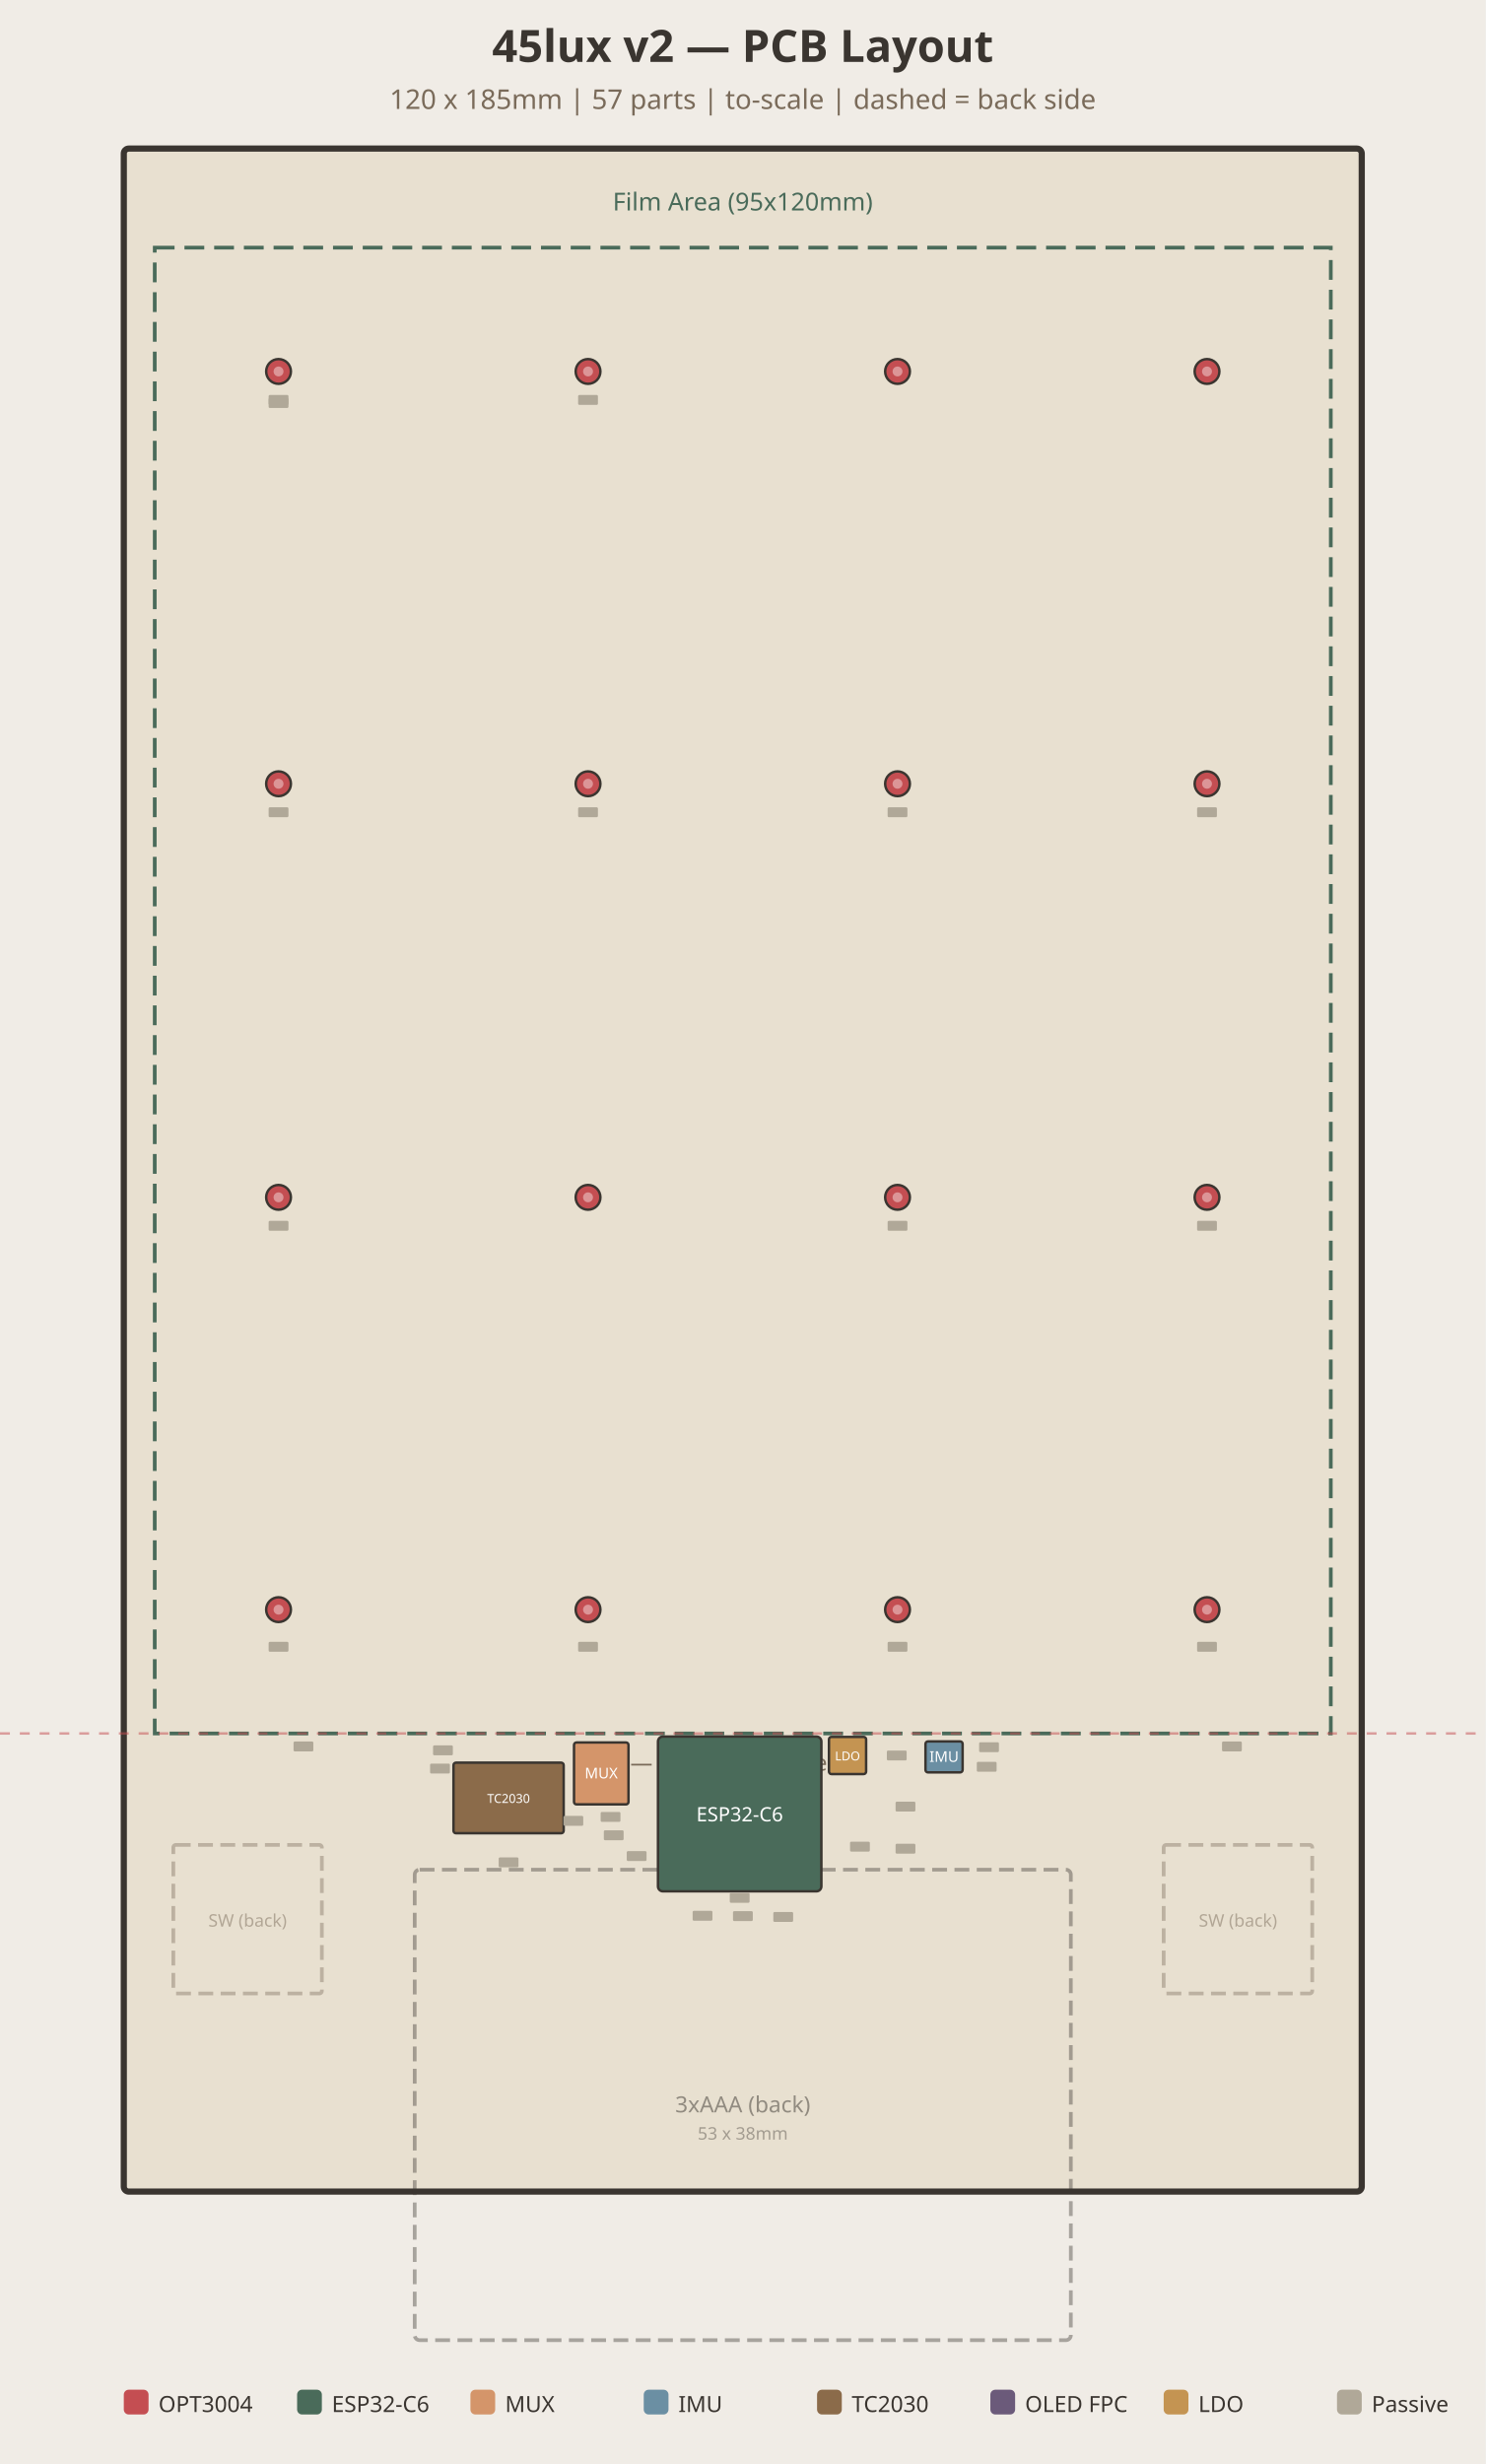
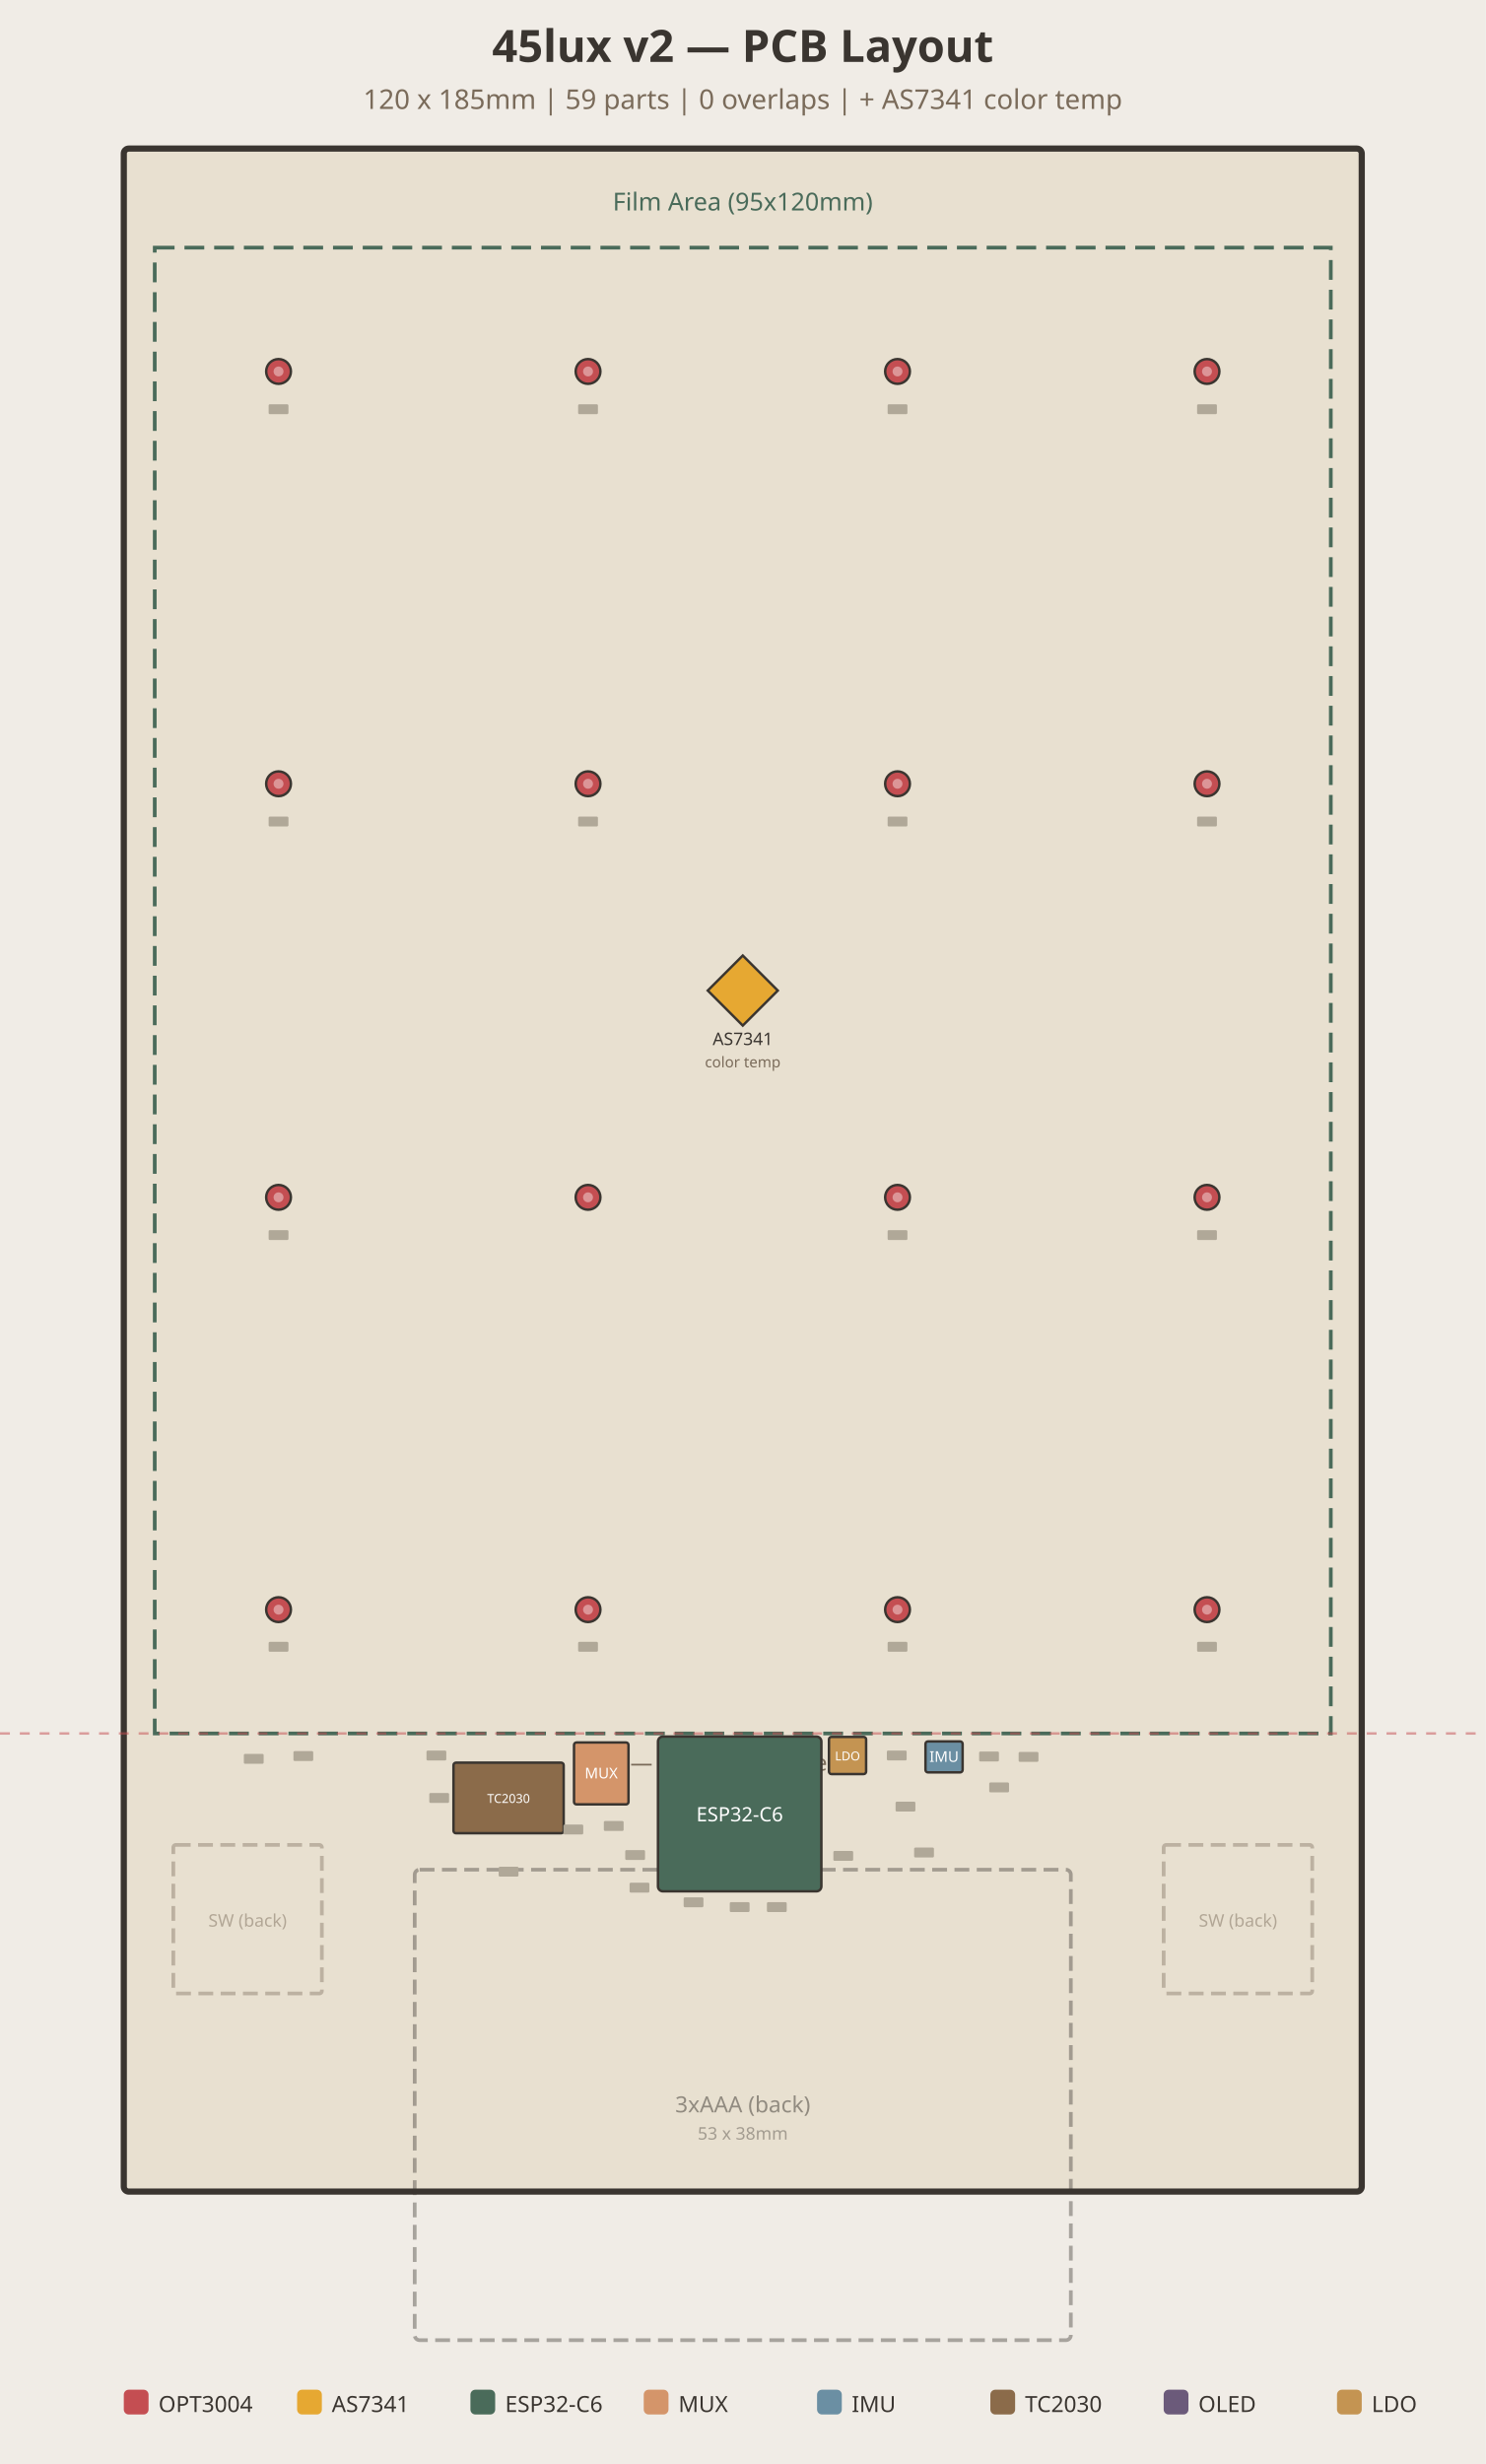
<svg xmlns="http://www.w3.org/2000/svg" width="600.0" height="995.0">
  <rect width="600.0" height="995.0" fill="#f0ece6" />
  <rect x="50.0" y="60.0" width="500.0" height="825.0" fill="#e8e0d0" stroke="#3a3530" stroke-width="2.5" rx="2" />
  <rect x="62.5" y="100.0" width="475.0" height="600.0" fill="none" stroke="#4a6b5a" stroke-width="1.5" stroke-dasharray="8,4" />
  <text x="300.0" y="85.0" text-anchor="middle" font-size="10" fill="#4a6b5a" font-family="sans-serif">Film Area (95x120mm)</text>
  <line x1="0" y1="700.0" x2="600.0" y2="700.0" stroke="#c44e52" stroke-width="1" stroke-dasharray="4,4" opacity="0.5" />
  <text x="300.0" y="715.0" text-anchor="middle" font-size="9" fill="#7a6b5a" font-family="sans-serif">— electronics zone —</text>
  <rect x="167.5" y="755.0" width="265.0" height="190.0" fill="none" stroke="#3a3530" stroke-width="1.5" stroke-dasharray="6,3" rx="2" opacity="0.4" />
  <text x="300.0" y="853.0" text-anchor="middle" font-size="9" fill="#3a3530" opacity="0.5" font-family="sans-serif">3xAAA (back)</text>
  <text x="300.0" y="864.0" text-anchor="middle" font-size="7" fill="#3a3530" opacity="0.4" font-family="sans-serif">53 x 38mm</text>
  <circle cx="112.5" cy="150.0" r="5" fill="#c44e52" stroke="#3a3530" stroke-width="1" />
  <circle cx="112.5" cy="150.0" r="2" fill="white" opacity="0.4" />
  <circle cx="237.5" cy="150.0" r="5" fill="#c44e52" stroke="#3a3530" stroke-width="1" />
  <circle cx="237.5" cy="150.0" r="2" fill="white" opacity="0.4" />
  <circle cx="362.5" cy="150.0" r="5" fill="#c44e52" stroke="#3a3530" stroke-width="1" />
  <circle cx="362.5" cy="150.0" r="2" fill="white" opacity="0.4" />
  <circle cx="487.5" cy="150.0" r="5" fill="#c44e52" stroke="#3a3530" stroke-width="1" />
  <circle cx="487.5" cy="150.0" r="2" fill="white" opacity="0.4" />
  <circle cx="112.5" cy="316.5" r="5" fill="#c44e52" stroke="#3a3530" stroke-width="1" />
  <circle cx="112.5" cy="316.5" r="2" fill="white" opacity="0.4" />
  <circle cx="237.5" cy="316.5" r="5" fill="#c44e52" stroke="#3a3530" stroke-width="1" />
  <circle cx="237.5" cy="316.5" r="2" fill="white" opacity="0.4" />
  <circle cx="362.5" cy="316.5" r="5" fill="#c44e52" stroke="#3a3530" stroke-width="1" />
  <circle cx="362.5" cy="316.5" r="2" fill="white" opacity="0.4" />
  <circle cx="487.5" cy="316.5" r="5" fill="#c44e52" stroke="#3a3530" stroke-width="1" />
  <circle cx="487.5" cy="316.5" r="2" fill="white" opacity="0.4" />
  <circle cx="112.5" cy="483.5" r="5" fill="#c44e52" stroke="#3a3530" stroke-width="1" />
  <circle cx="112.5" cy="483.5" r="2" fill="white" opacity="0.4" />
  <circle cx="237.5" cy="483.5" r="5" fill="#c44e52" stroke="#3a3530" stroke-width="1" />
  <circle cx="237.5" cy="483.5" r="2" fill="white" opacity="0.4" />
  <circle cx="362.5" cy="483.5" r="5" fill="#c44e52" stroke="#3a3530" stroke-width="1" />
  <circle cx="362.5" cy="483.5" r="2" fill="white" opacity="0.4" />
  <circle cx="487.5" cy="483.5" r="5" fill="#c44e52" stroke="#3a3530" stroke-width="1" />
  <circle cx="487.5" cy="483.5" r="2" fill="white" opacity="0.4" />
  <circle cx="112.5" cy="650.0" r="5" fill="#c44e52" stroke="#3a3530" stroke-width="1" />
  <circle cx="112.5" cy="650.0" r="2" fill="white" opacity="0.4" />
  <rect x="108.5" y="663.0" width="8.0" height="4.0" fill="#b0a898" stroke="none" rx="0.5" />
  <circle cx="237.5" cy="650.0" r="5" fill="#c44e52" stroke="#3a3530" stroke-width="1" />
  <circle cx="237.5" cy="650.0" r="2" fill="white" opacity="0.4" />
  <rect x="233.5" y="663.0" width="8.0" height="4.0" fill="#b0a898" stroke="none" rx="0.5" />
  <circle cx="362.5" cy="650.0" r="5" fill="#c44e52" stroke="#3a3530" stroke-width="1" />
  <circle cx="362.5" cy="650.0" r="2" fill="white" opacity="0.4" />
  <rect x="358.5" y="663.0" width="8.0" height="4.0" fill="#b0a898" stroke="none" rx="0.5" />
  <circle cx="487.5" cy="650.0" r="5" fill="#c44e52" stroke="#3a3530" stroke-width="1" />
  <circle cx="487.5" cy="650.0" r="2" fill="white" opacity="0.4" />
  <rect x="483.5" y="663.0" width="8.0" height="4.0" fill="#b0a898" stroke="none" rx="0.5" />
+   <rect x="290.0" y="390.0" width="20.0" height="20.0" fill="#e6a832" stroke="#3a3530" stroke-width="1" transform="rotate(45 300.0 400.0)" />
+   <text x="300.0" y="422.0" text-anchor="middle" font-size="7" fill="#3a3530" font-family="sans-serif">AS7341</text>
+   <text x="300.0" y="431.0" text-anchor="middle" font-size="6" fill="#7a6b5a" font-family="sans-serif">color temp</text>
  <rect x="70.0" y="745.0" width="60.0" height="60.0" fill="none" stroke="#7a6b5a" stroke-width="1.5" stroke-dasharray="6,3" rx="1" opacity="0.4" />
  <text x="100.0" y="778.0" text-anchor="middle" font-size="7" fill="#7a6b5a" opacity="0.5" font-family="sans-serif">SW (back)</text>
  <rect x="470.0" y="745.0" width="60.0" height="60.0" fill="none" stroke="#7a6b5a" stroke-width="1.5" stroke-dasharray="6,3" rx="1" opacity="0.4" />
  <text x="500.0" y="778.0" text-anchor="middle" font-size="7" fill="#7a6b5a" opacity="0.5" font-family="sans-serif">SW (back)</text>
  <rect x="334.817" y="701.393" width="15.0" height="15.0" fill="#c49452" stroke="#3a3530" rx="1" />
  <text x="342.317" y="710.893" text-anchor="middle" font-size="5" fill="white" font-family="sans-serif">LDO</text>
  <rect x="265.749" y="701.247" width="66.0" height="62.5" fill="#4a6b5a" stroke="#3a3530" rx="2" />
  <text x="298.749" y="735.497" text-anchor="middle" font-size="8" fill="white" font-family="sans-serif">ESP32-C6</text>
  <rect x="231.843" y="703.64" width="22.0" height="25.0" fill="#d4956a" stroke="#3a3530" rx="1" />
  <text x="242.843" y="718.14" text-anchor="middle" font-size="6" fill="white" font-family="sans-serif">MUX</text>
  <rect x="373.797" y="703.213" width="15.0" height="12.5" fill="#6b8fa3" stroke="#3a3530" rx="1" />
  <text x="381.297" y="711.463" text-anchor="middle" font-size="6" fill="white" font-family="sans-serif">IMU</text>
  <rect x="361.718" y="727.532" width="8.0" height="4.0" fill="#b0a898" stroke="none" rx="0.5" />
  <rect x="183.163" y="711.79" width="44.5" height="28.5" fill="#8b6b4a" stroke="#3a3530" rx="1" />
  <text x="205.413" y="728.04" text-anchor="middle" font-size="5" fill="white" font-family="sans-serif">TC2030</text>
  <rect x="358.192" y="706.893" width="8.0" height="4.0" fill="#b0a898" stroke="none" rx="0.5" />
-   <rect x="294.749" y="764.372" width="8.0" height="4.0" fill="#b0a898" stroke="none" rx="0.5" />
-   <rect x="108.5" y="159.5" width="8.0" height="4.0" fill="#b0a898" stroke="none" rx="0.5" />
-   <rect x="361.718" y="744.532" width="8.0" height="4.0" fill="#b0a898" stroke="none" rx="0.5" />
-   <rect x="233.5" y="326.0" width="8.0" height="4.0" fill="#b0a898" stroke="none" rx="0.5" />
-   <rect x="242.596" y="731.701" width="8.0" height="4.0" fill="#b0a898" stroke="none" rx="0.5" />
-   <rect x="493.56" y="703.246" width="8.0" height="4.0" fill="#b0a898" stroke="none" rx="0.5" />
-   <rect x="358.5" y="493.0" width="8.0" height="4.0" fill="#b0a898" stroke="none" rx="0.5" />
-   <rect x="395.46" y="703.548" width="8.0" height="4.0" fill="#b0a898" stroke="none" rx="0.5" />
-   <rect x="483.5" y="326.0" width="8.0" height="4.0" fill="#b0a898" stroke="none" rx="0.5" />
-   <rect x="233.5" y="159.5" width="8.0" height="4.0" fill="#b0a898" stroke="none" rx="0.5" />
-   <rect x="118.56" y="703.246" width="8.0" height="4.0" fill="#b0a898" stroke="none" rx="0.5" />
-   <rect x="483.5" y="493.0" width="8.0" height="4.0" fill="#b0a898" stroke="none" rx="0.5" />
-   <rect x="108.5" y="493.0" width="8.0" height="4.0" fill="#b0a898" stroke="none" rx="0.5" />
-   <rect x="108.5" y="326.0" width="8.0" height="4.0" fill="#b0a898" stroke="none" rx="0.5" />
-   <rect x="358.5" y="326.0" width="8.0" height="4.0" fill="#b0a898" stroke="none" rx="0.5" />
-   <rect x="394.521" y="711.458" width="8.0" height="4.0" fill="#b0a898" stroke="none" rx="0.5" />
-   <rect x="174.907" y="704.815" width="8.0" height="4.0" fill="#b0a898" stroke="none" rx="0.5" />
-   <rect x="296.051" y="771.758" width="8.0" height="4.0" fill="#b0a898" stroke="none" rx="0.5" />
-   <rect x="243.881" y="739.107" width="8.0" height="4.0" fill="#b0a898" stroke="none" rx="0.5" />
-   <rect x="343.324" y="743.703" width="8.0" height="4.0" fill="#b0a898" stroke="none" rx="0.5" />
-   <rect x="201.413" y="750.052" width="8.0" height="4.0" fill="#b0a898" stroke="none" rx="0.5" />
-   <rect x="279.749" y="771.622" width="8.0" height="4.0" fill="#b0a898" stroke="none" rx="0.5" />
-   <rect x="173.71" y="712.169" width="8.0" height="4.0" fill="#b0a898" stroke="none" rx="0.5" />
-   <rect x="108.5" y="160.75" width="8.0" height="4.0" fill="#b0a898" stroke="none" rx="0.5" />
-   <rect x="227.57" y="733.283" width="8.0" height="4.0" fill="#b0a898" stroke="none" rx="0.5" />
-   <rect x="253.138" y="747.504" width="8.0" height="4.0" fill="#b0a898" stroke="none" rx="0.5" />
-   <rect x="312.34" y="772.094" width="8.0" height="4.0" fill="#b0a898" stroke="none" rx="0.5" />
+   <rect x="173.381" y="724.04" width="8.0" height="4.0" fill="#b0a898" stroke="none" rx="0.5" />
+   <rect x="118.513" y="707.122" width="8.0" height="4.0" fill="#b0a898" stroke="none" rx="0.5" />
+   <rect x="358.5" y="496.75" width="8.0" height="4.0" fill="#b0a898" stroke="none" rx="0.5" />
+   <rect x="483.5" y="163.25" width="8.0" height="4.0" fill="#b0a898" stroke="none" rx="0.5" />
+   <rect x="395.46" y="707.298" width="8.0" height="4.0" fill="#b0a898" stroke="none" rx="0.5" />
+   <rect x="233.5" y="329.75" width="8.0" height="4.0" fill="#b0a898" stroke="none" rx="0.5" />
+   <rect x="108.5" y="329.75" width="8.0" height="4.0" fill="#b0a898" stroke="none" rx="0.5" />
+   <rect x="233.5" y="163.25" width="8.0" height="4.0" fill="#b0a898" stroke="none" rx="0.5" />
+   <rect x="483.5" y="329.75" width="8.0" height="4.0" fill="#b0a898" stroke="none" rx="0.5" />
+   <rect x="358.5" y="329.75" width="8.0" height="4.0" fill="#b0a898" stroke="none" rx="0.5" />
+   <rect x="108.5" y="163.25" width="8.0" height="4.0" fill="#b0a898" stroke="none" rx="0.5" />
+   <rect x="358.5" y="163.25" width="8.0" height="4.0" fill="#b0a898" stroke="none" rx="0.5" />
+   <rect x="243.881" y="735.357" width="8.0" height="4.0" fill="#b0a898" stroke="none" rx="0.5" />
+   <rect x="399.541" y="719.778" width="8.0" height="4.0" fill="#b0a898" stroke="none" rx="0.5" />
+   <rect x="369.214" y="746.074" width="8.0" height="4.0" fill="#b0a898" stroke="none" rx="0.5" />
+   <rect x="294.749" y="768.122" width="8.0" height="4.0" fill="#b0a898" stroke="none" rx="0.5" />
+   <rect x="483.5" y="496.75" width="8.0" height="4.0" fill="#b0a898" stroke="none" rx="0.5" />
+   <rect x="108.5" y="496.75" width="8.0" height="4.0" fill="#b0a898" stroke="none" rx="0.5" />
+   <rect x="227.57" y="736.783" width="8.0" height="4.0" fill="#b0a898" stroke="none" rx="0.5" />
+   <rect x="411.422" y="707.463" width="8.0" height="4.0" fill="#b0a898" stroke="none" rx="0.5" />
+   <rect x="336.592" y="747.436" width="8.0" height="4.0" fill="#b0a898" stroke="none" rx="0.5" />
+   <rect x="201.413" y="753.802" width="8.0" height="4.0" fill="#b0a898" stroke="none" rx="0.5" />
+   <rect x="309.749" y="768.122" width="8.0" height="4.0" fill="#b0a898" stroke="none" rx="0.5" />
+   <rect x="172.254" y="706.91" width="8.0" height="4.0" fill="#b0a898" stroke="none" rx="0.5" />
+   <rect x="98.487" y="708.247" width="8.0" height="4.0" fill="#b0a898" stroke="none" rx="0.5" />
+   <rect x="252.526" y="747.087" width="8.0" height="4.0" fill="#b0a898" stroke="none" rx="0.5" />
+   <rect x="276.118" y="766.173" width="8.0" height="4.0" fill="#b0a898" stroke="none" rx="0.5" />
+   <rect x="254.277" y="760.259" width="8.0" height="4.0" fill="#b0a898" stroke="none" rx="0.5" />
  <text x="300.0" y="25" text-anchor="middle" font-size="18" fill="#3a3530" font-family="sans-serif" font-weight="bold">45lux v2 — PCB Layout</text>
-   <text x="300.0" y="44" text-anchor="middle" font-size="11" fill="#7a6b5a" font-family="sans-serif">120 x 185mm | 57 parts | to-scale | dashed = back side</text>
+   <text x="300.0" y="44" text-anchor="middle" font-size="11" fill="#7a6b5a" font-family="sans-serif">120 x 185mm | 59 parts | 0 overlaps | + AS7341 color temp</text>
  <rect x="50" y="965.0" width="10" height="10" fill="#c44e52" rx="2" />
  <text x="64" y="974.0" font-size="9" fill="#3a3530" font-family="sans-serif">OPT3004</text>
-   <rect x="120" y="965.0" width="10" height="10" fill="#4a6b5a" rx="2" />
-   <text x="134" y="974.0" font-size="9" fill="#3a3530" font-family="sans-serif">ESP32-C6</text>
-   <rect x="190" y="965.0" width="10" height="10" fill="#d4956a" rx="2" />
-   <text x="204" y="974.0" font-size="9" fill="#3a3530" font-family="sans-serif">MUX</text>
-   <rect x="260" y="965.0" width="10" height="10" fill="#6b8fa3" rx="2" />
-   <text x="274" y="974.0" font-size="9" fill="#3a3530" font-family="sans-serif">IMU</text>
-   <rect x="330" y="965.0" width="10" height="10" fill="#8b6b4a" rx="2" />
-   <text x="344" y="974.0" font-size="9" fill="#3a3530" font-family="sans-serif">TC2030</text>
-   <rect x="400" y="965.0" width="10" height="10" fill="#6b5a7a" rx="2" />
-   <text x="414" y="974.0" font-size="9" fill="#3a3530" font-family="sans-serif">OLED FPC</text>
-   <rect x="470" y="965.0" width="10" height="10" fill="#c49452" rx="2" />
-   <text x="484" y="974.0" font-size="9" fill="#3a3530" font-family="sans-serif">LDO</text>
-   <rect x="540" y="965.0" width="10" height="10" fill="#b0a898" rx="2" />
-   <text x="554" y="974.0" font-size="9" fill="#3a3530" font-family="sans-serif">Passive</text>
+   <rect x="120" y="965.0" width="10" height="10" fill="#e6a832" rx="2" />
+   <text x="134" y="974.0" font-size="9" fill="#3a3530" font-family="sans-serif">AS7341</text>
+   <rect x="190" y="965.0" width="10" height="10" fill="#4a6b5a" rx="2" />
+   <text x="204" y="974.0" font-size="9" fill="#3a3530" font-family="sans-serif">ESP32-C6</text>
+   <rect x="260" y="965.0" width="10" height="10" fill="#d4956a" rx="2" />
+   <text x="274" y="974.0" font-size="9" fill="#3a3530" font-family="sans-serif">MUX</text>
+   <rect x="330" y="965.0" width="10" height="10" fill="#6b8fa3" rx="2" />
+   <text x="344" y="974.0" font-size="9" fill="#3a3530" font-family="sans-serif">IMU</text>
+   <rect x="400" y="965.0" width="10" height="10" fill="#8b6b4a" rx="2" />
+   <text x="414" y="974.0" font-size="9" fill="#3a3530" font-family="sans-serif">TC2030</text>
+   <rect x="470" y="965.0" width="10" height="10" fill="#6b5a7a" rx="2" />
+   <text x="484" y="974.0" font-size="9" fill="#3a3530" font-family="sans-serif">OLED</text>
+   <rect x="540" y="965.0" width="10" height="10" fill="#c49452" rx="2" />
+   <text x="554" y="974.0" font-size="9" fill="#3a3530" font-family="sans-serif">LDO</text>
</svg>
